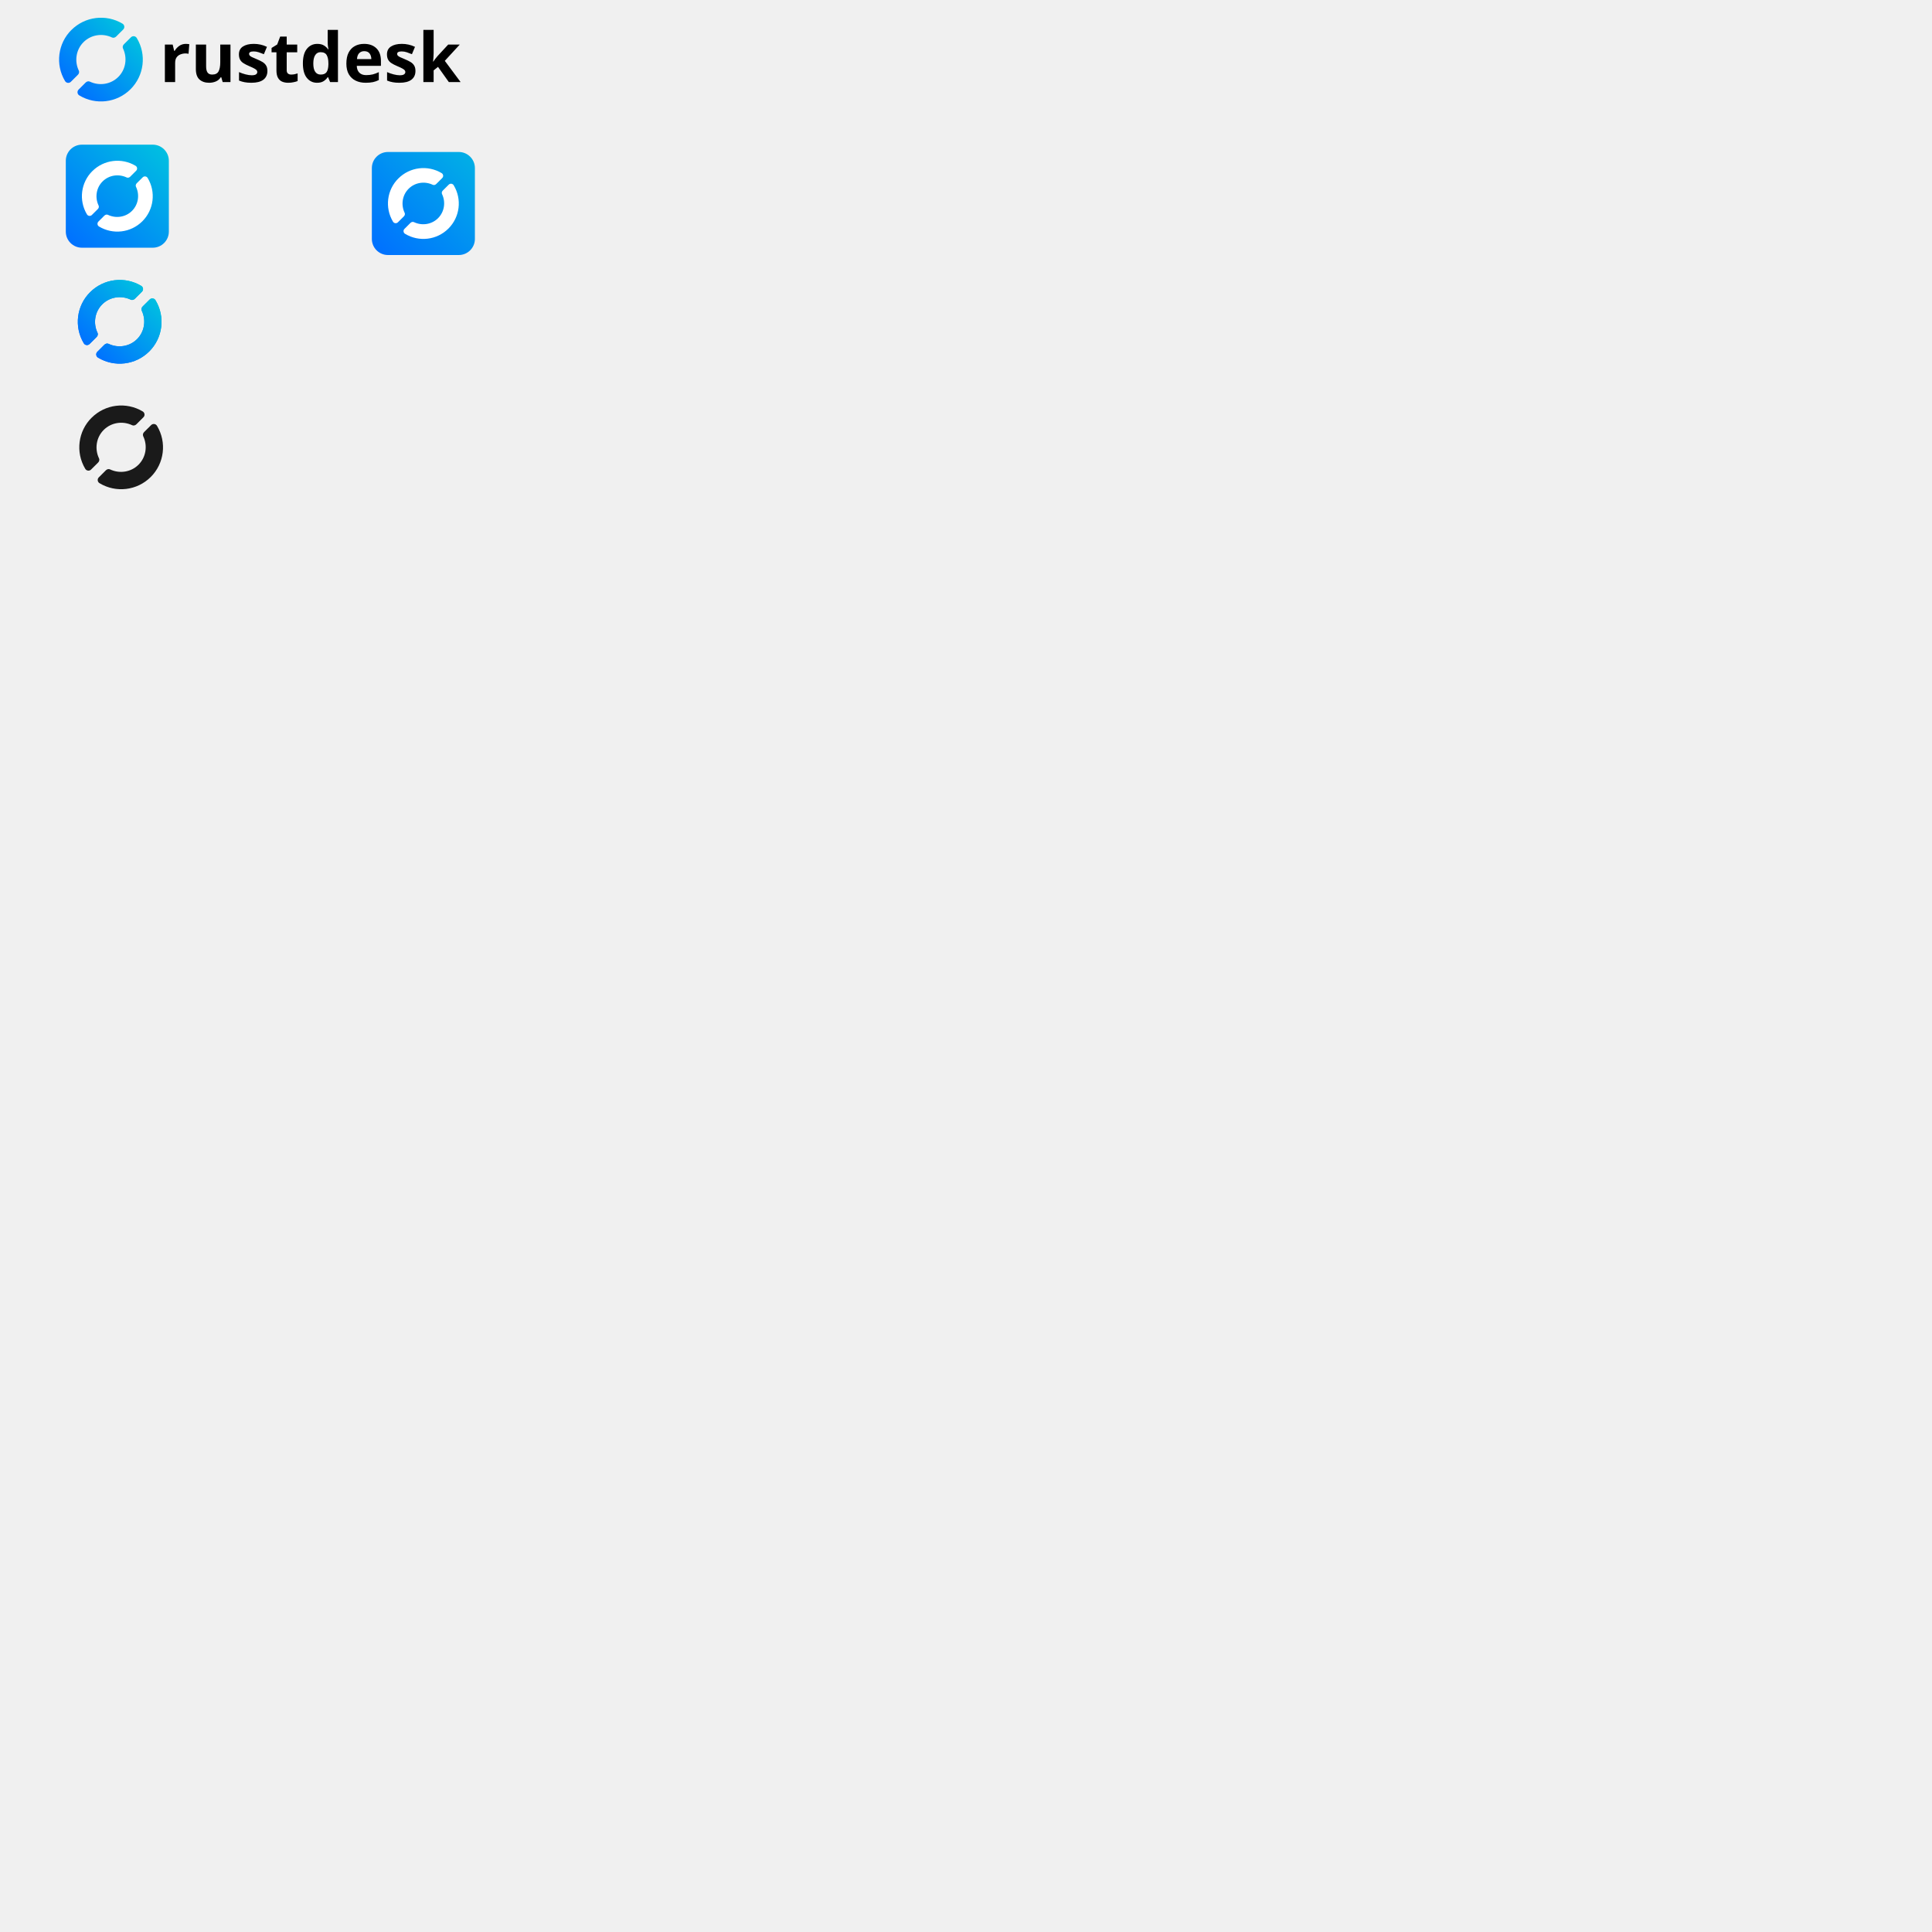
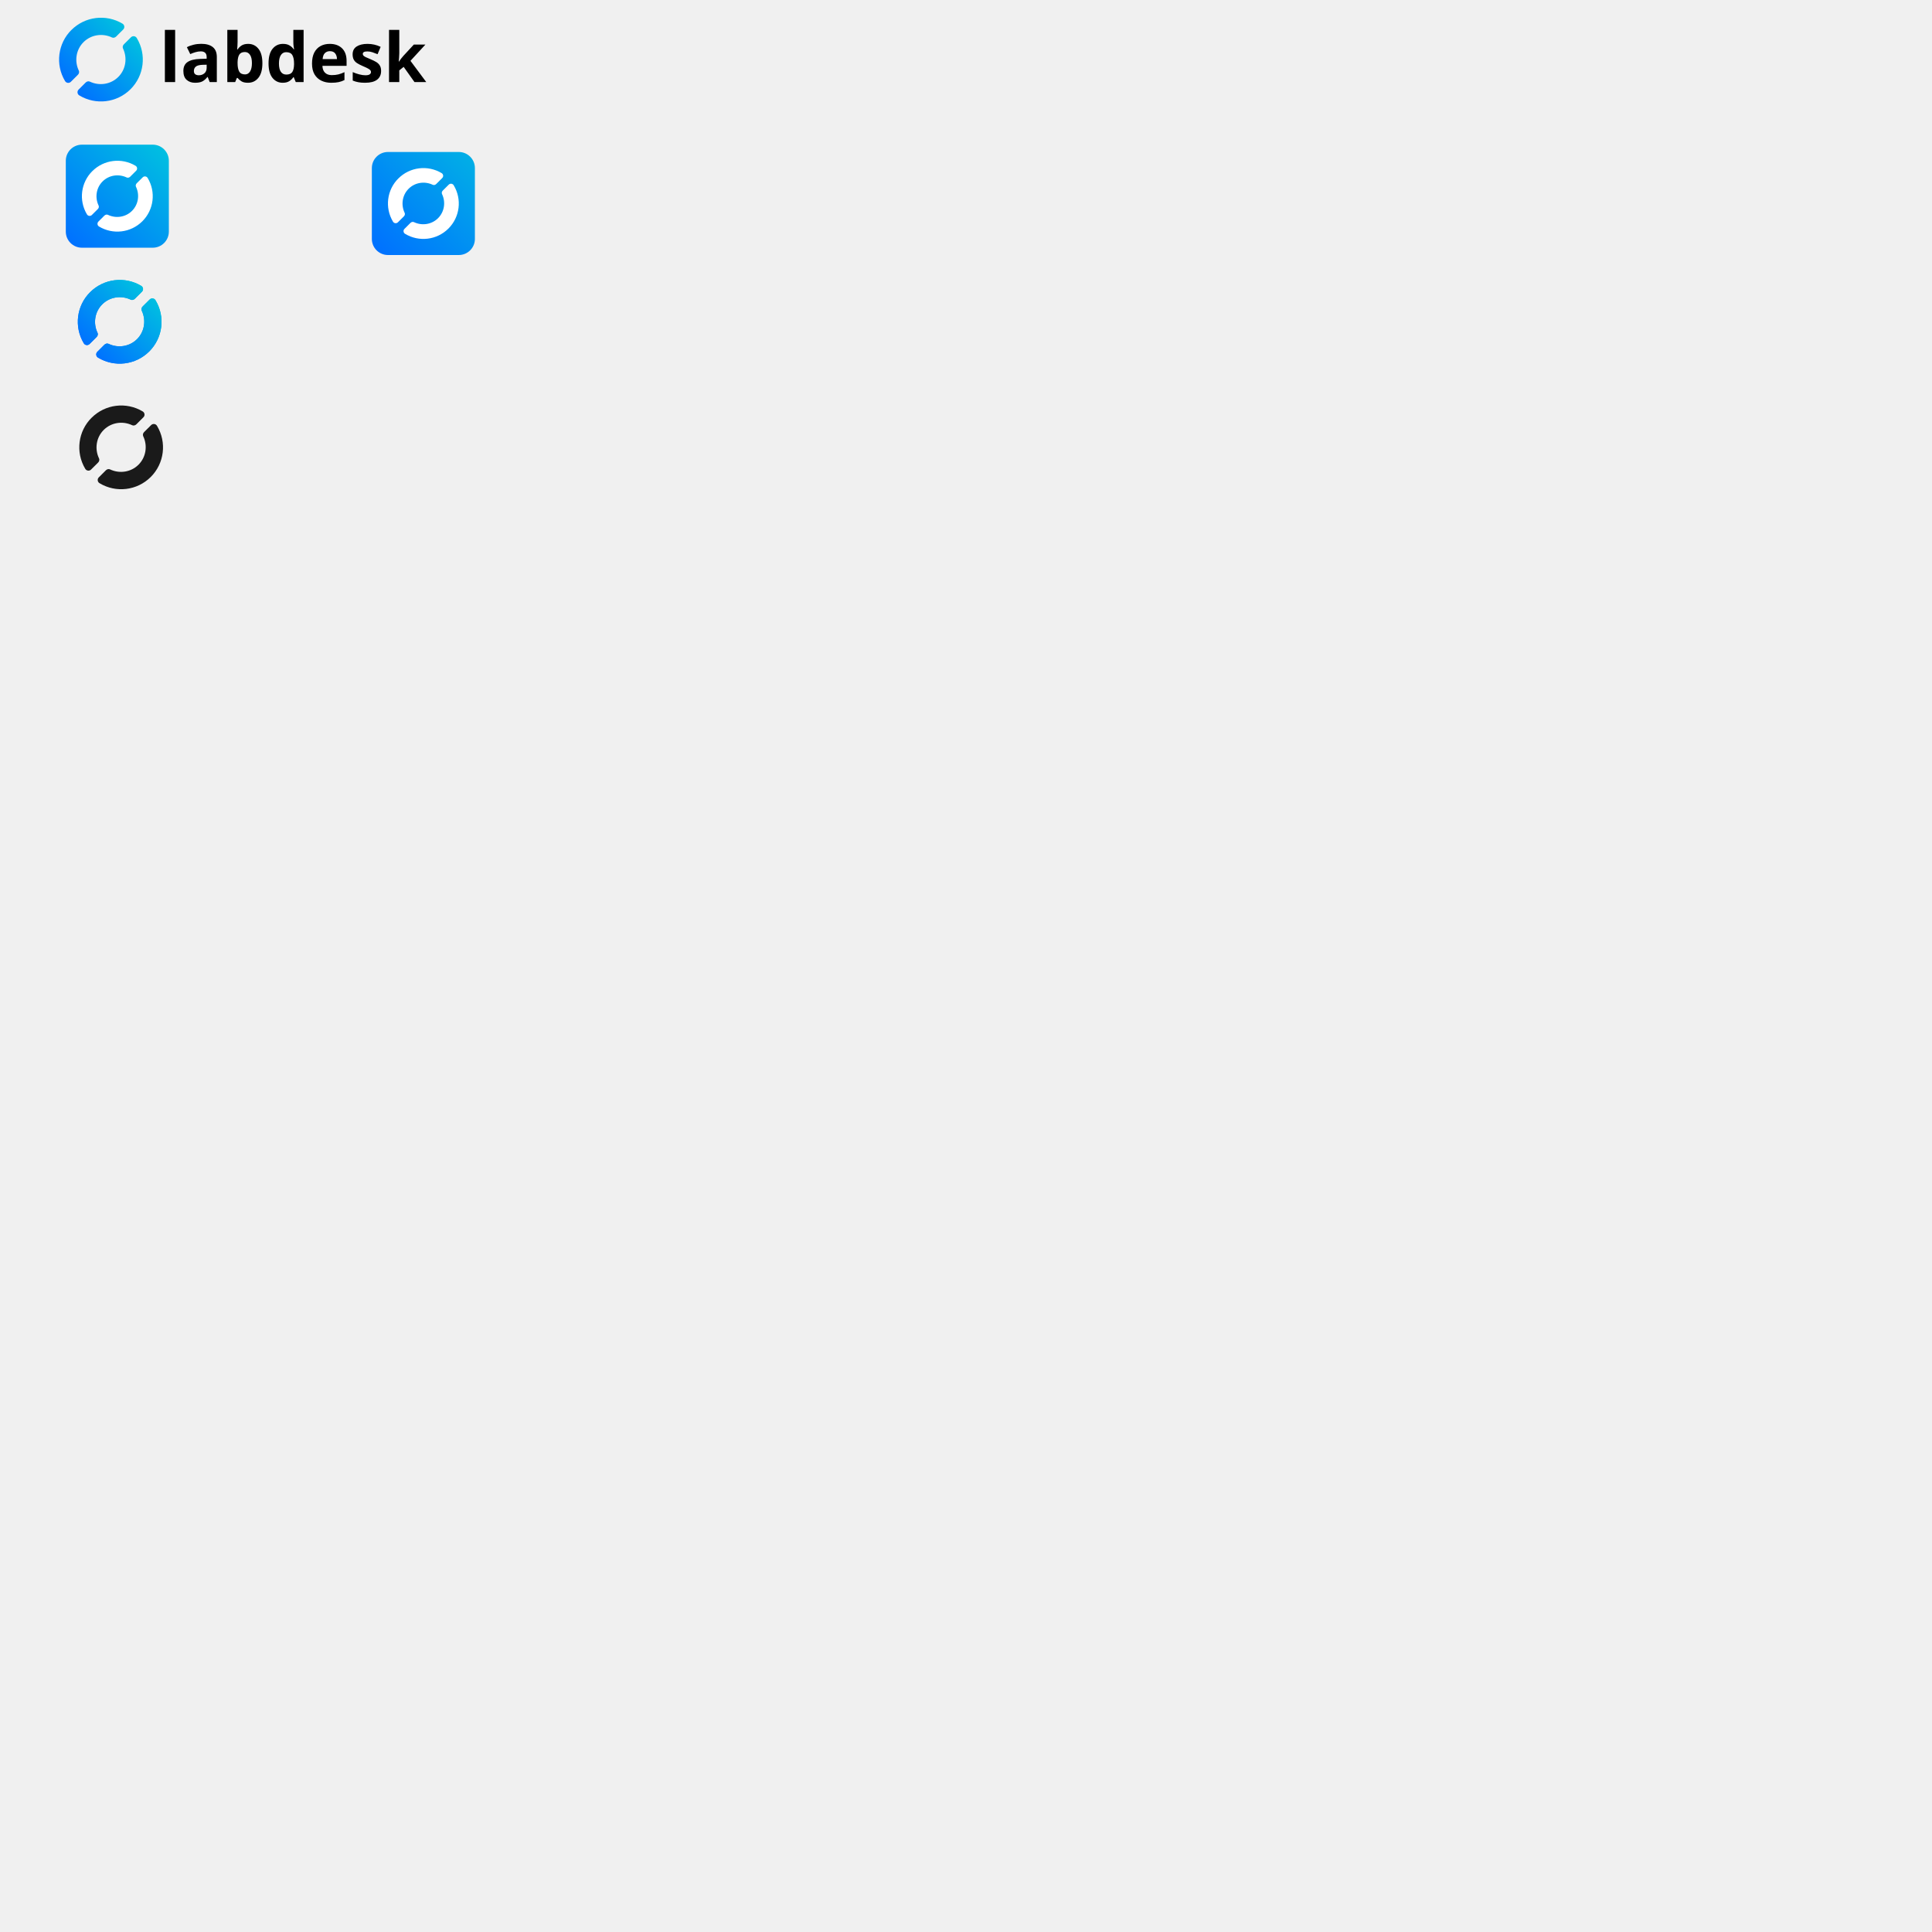
<svg xmlns="http://www.w3.org/2000/svg" xmlns:xlink="http://www.w3.org/1999/xlink" style="isolation:isolate" viewBox="66.993 897.484 600 600" version="1.1" id="svg11" xml:space="preserve" width="600" height="600">
  <defs id="defs15">
    <linearGradient id="linearGradient9947" x1="0.148" x2="0.845" y1="0.851" y2="0.154" gradientTransform="matrix(26.301,0,0,26.331,90.67354,911.7572)" gradientUnits="userSpaceOnUse">
      <stop offset="0" stop-color="#004ba6" id="stop9943" style="stop-color:#0071ff;stop-opacity:1;" />
      <stop offset="1" stop-color="#00bfe1" id="stop9945" style="stop-color:#01aee6;stop-opacity:1;" />
    </linearGradient>
    <linearGradient id="linearGradient9775" x1="0.045" x2="0.955" y1="0.955" y2="0.045" gradientTransform="matrix(32,0,0,32,231.03,929.9804)" gradientUnits="userSpaceOnUse">
      <stop offset="0" stop-color="#004ba6" id="stop9771" style="stop-color:#0071ff;stop-opacity:1;" />
      <stop offset="1" stop-color="#00bfe1" id="stop9773" style="stop-color:#01aee6;stop-opacity:1;" />
    </linearGradient>
    <linearGradient id="linearGradient5424" x1="0.148" x2="0.845" y1="0.851" y2="0.154" gradientTransform="matrix(26.301,0,0,26.331,90.67354,911.7572)" gradientUnits="userSpaceOnUse">
      <stop offset="0" stop-color="#004ba6" id="stop5420" style="stop-color:#0071ff;stop-opacity:1;" />
      <stop offset="1" stop-color="#00bfe1" id="stop5422" style="stop-color:#01aee6;stop-opacity:1;" />
    </linearGradient>
    <linearGradient id="linearGradient1258" x1="0.045" x2="0.955" y1="0.955" y2="0.045" gradientTransform="matrix(32,0,0,32,231.03,929.9804)" gradientUnits="userSpaceOnUse">
      <stop offset="0" stop-color="#004ba6" id="stop1254" style="stop-color:#0071ff;stop-opacity:1;" />
      <stop offset="1" stop-color="#00bfe1" id="stop1256" style="stop-color:#01aee6;stop-opacity:1;" />
    </linearGradient>
    <linearGradient id="linearGradient1228" x1="0.045" x2="0.955" y1="0.955" y2="0.045" gradientTransform="matrix(32,0,0,32,231.03,929.9804)" gradientUnits="userSpaceOnUse">
      <stop offset="0" stop-color="#004ba6" id="stop1224" style="stop-color:#0071ff;stop-opacity:1;" />
      <stop offset="100%" stop-color="#00bfe1" id="stop1226" />
    </linearGradient>
    <rect x="34.073" y="7.526" width="62.535" height="16.147" id="rect9005" />
    <linearGradient id="a-3" x1="0.045" x2="0.955" y1="0.955" y2="0.045" gradientTransform="matrix(32,0,0,32,231.03,929.9804)" gradientUnits="userSpaceOnUse">
      <stop offset="0%" stop-color="#004ba6" id="stop294" />
      <stop offset="100%" stop-color="#00bfe1" id="stop296" />
    </linearGradient>
    <linearGradient xlink:href="#linearGradient1228" id="linearGradient426" gradientUnits="userSpaceOnUse" gradientTransform="matrix(32,0,0,32,45.09661,851.7449)" x1="0.045" y1="0.955" x2="0.955" y2="0.045" />
    <linearGradient xlink:href="#a" id="linearGradient5414" gradientUnits="userSpaceOnUse" gradientTransform="matrix(26.00048,0,0,25.99935,91.16012,984.4207)" x1="0.148" y1="0.851" x2="0.845" y2="0.154" />
    <linearGradient xlink:href="#a" id="linearGradient9753" gradientUnits="userSpaceOnUse" gradientTransform="matrix(26.00048,0,0,25.99935,66.99302,897.4845)" x1="0.148" y1="0.851" x2="0.845" y2="0.154" />
    <linearGradient xlink:href="#linearGradient9775" id="linearGradient9769" gradientUnits="userSpaceOnUse" gradientTransform="matrix(32,0,0,32,45.09661,851.7449)" x1="0.045" y1="0.955" x2="0.955" y2="0.045" />
    <linearGradient xlink:href="#a" id="linearGradient9831" gradientUnits="userSpaceOnUse" gradientTransform="matrix(22.0004,0,0,21.99946,71.99301,902.4844)" x1="0.148" y1="0.851" x2="0.845" y2="0.154" />
    <linearGradient xlink:href="#a" id="linearGradient342" gradientUnits="userSpaceOnUse" gradientTransform="matrix(26.00048,0,0,25.99936,17.98453,891.7487)" x1="0.148" y1="0.851" x2="0.845" y2="0.154" />
    <linearGradient xlink:href="#a" id="linearGradient765" gradientUnits="userSpaceOnUse" gradientTransform="matrix(26.00048,0,0,25.99936,17.98453,891.7487)" x1="0.148" y1="0.851" x2="0.845" y2="0.154" />
  </defs>
  <linearGradient id="a" x1="0.148" x2="0.845" y1="0.851" y2="0.154" gradientTransform="matrix(26.301,0,0,26.331,90.67354,911.7572)" gradientUnits="userSpaceOnUse">
    <stop offset="0" stop-color="#004ba6" id="stop4" style="stop-color:#0071ff;stop-opacity:1;" />
    <stop offset="1" stop-color="#00bfe1" id="stop6" style="stop-color:#00bfe1;stop-opacity:1;" />
  </linearGradient>
  <text xml:space="preserve" transform="translate(66.993,897.484)" id="text9003" style="white-space:pre;shape-inside:url(#rect9005);display:inline;fill:#0071ff" />
  <path fill="url(#a)" d="m 113.485,990.488 -2.135,2.122 c -0.376,0.337 -0.557,0.879 -0.347,1.337 1.423,2.976 0.883,6.524 -1.451,8.856 -2.335,2.331 -5.887,2.871 -8.867,1.449 -0.439,-0.197 -0.954,-0.03 -1.292,0.313 l -2.17,2.166 c -0.255,0.25 -0.381,0.602 -0.34,0.956 0.041,0.354 0.243,0.669 0.548,0.854 5.113,3.095 11.679,2.306 15.911,-1.912 4.232,-4.216 5.039,-10.773 1.955,-15.887 -0.177,-0.311 -0.489,-0.522 -0.844,-0.572 -0.355,-0.05 -0.713,0.068 -0.968,0.318 z m -18.467,-2.306 c -4.253,4.2 -5.086,10.758 -2.02,15.885 0.177,0.312 0.488,0.523 0.843,0.573 0.355,0.05 0.713,-0.068 0.969,-0.319 l 2.123,-2.109 c 0.385,-0.337 0.572,-0.885 0.359,-1.349 -1.423,-2.976 -0.884,-6.524 1.451,-8.856 2.334,-2.331 5.887,-2.871 8.866,-1.45 0.434,0.195 0.942,0.033 1.281,-0.3 l 2.182,-2.179 c 0.255,-0.249 0.381,-0.601 0.34,-0.956 -0.042,-0.353 -0.243,-0.668 -0.548,-0.854 -5.122,-3.068 -11.678,-2.255 -15.893,1.972 z" id="path5412" style="fill:url(#linearGradient5414);stroke-width:0.988" />
  <g id="g9521">
    <g id="g3226" transform="translate(42.33301,90.66725)">
      <path fill="url(#a)" d="M 72.097,883.745 H 50.097 c -2.76,0 -5,-2.24 -5,-5 v -22 c 0,-2.759 2.24,-5 5,-5 h 22 c 2.759,0 5,2.241 5,5 v 22 c 0,2.76 -2.241,5 -5,5 z" id="path422" style="isolation:isolate;fill:url(#linearGradient426)" />
    </g>
    <path fill="url(#a)" d="m 111.32,952.547 -1.807,1.795 c -0.318,0.285 -0.472,0.744 -0.293,1.131 1.204,2.518 0.747,5.52 -1.228,7.494 -1.976,1.973 -4.981,2.429 -7.502,1.226 -0.371,-0.166 -0.807,-0.025 -1.093,0.265 l -1.836,1.833 c -0.216,0.211 -0.322,0.51 -0.288,0.809 0.034,0.3 0.206,0.567 0.463,0.723 4.326,2.618 9.882,1.951 13.463,-1.618 3.581,-3.568 4.264,-9.115 1.655,-13.443 -0.15,-0.263 -0.414,-0.442 -0.714,-0.484 -0.3,-0.042 -0.603,0.058 -0.819,0.269 z m -15.626,-1.951 c -3.599,3.554 -4.304,9.103 -1.709,13.441 0.15,0.264 0.413,0.443 0.714,0.485 0.3,0.042 0.603,-0.058 0.82,-0.27 l 1.797,-1.785 c 0.325,-0.285 0.484,-0.749 0.303,-1.141 -1.204,-2.518 -0.748,-5.52 1.228,-7.494 1.975,-1.973 4.981,-2.429 7.502,-1.227 0.367,0.165 0.797,0.028 1.084,-0.254 l 1.846,-1.844 c 0.216,-0.211 0.322,-0.509 0.288,-0.809 -0.035,-0.299 -0.206,-0.566 -0.463,-0.723 -4.334,-2.596 -9.881,-1.908 -13.448,1.669 z" id="path9011" style="fill:#ffffff;fill-opacity:1;stroke-width:0.836" />
  </g>
  <path fill="url(#a)" d="m 113.485,990.488 -2.135,2.122 c -0.376,0.337 -0.557,0.879 -0.347,1.337 1.423,2.976 0.883,6.524 -1.451,8.856 -2.335,2.331 -5.887,2.871 -8.867,1.449 -0.439,-0.197 -0.954,-0.03 -1.292,0.313 l -2.17,2.166 c -0.255,0.25 -0.381,0.602 -0.34,0.956 0.041,0.354 0.243,0.669 0.548,0.854 5.113,3.095 11.679,2.306 15.911,-1.912 4.232,-4.216 5.039,-10.773 1.955,-15.887 -0.177,-0.311 -0.489,-0.522 -0.844,-0.572 -0.355,-0.05 -0.713,0.068 -0.968,0.318 z m -18.467,-2.306 c -4.253,4.2 -5.086,10.758 -2.02,15.885 0.177,0.312 0.488,0.523 0.843,0.573 0.355,0.05 0.713,-0.068 0.969,-0.319 l 2.123,-2.109 c 0.385,-0.337 0.572,-0.885 0.359,-1.349 -1.423,-2.976 -0.884,-6.524 1.451,-8.856 2.334,-2.331 5.887,-2.871 8.866,-1.45 0.434,0.195 0.942,0.033 1.281,-0.3 l 2.182,-2.179 c 0.255,-0.249 0.381,-0.601 0.34,-0.956 -0.042,-0.353 -0.243,-0.668 -0.548,-0.854 -5.122,-3.068 -11.678,-2.255 -15.893,1.972 z" id="path9523" style="fill:url(#linearGradient5414);stroke-width:0.988" />
  <g id="g9759" transform="translate(18.35032,5.505096)">
    <g id="g8359">
      <text xml:space="preserve" style="font-style:normal;font-variant:normal;font-weight:normal;font-stretch:normal;font-size:21.333px;font-family:Asap;-inkscape-font-specification:Asap;fill:#0071ff" x="98.192" y="917.463" id="text9011">
-         <tspan id="tspan9009" x="98.192" y="917.463" style="font-style:normal;font-variant:normal;font-weight:600;font-stretch:normal;font-size:21.333px;font-family:Nunito;-inkscape-font-specification:'Nunito Semi-Bold';fill:#000000">rustdesk</tspan>
+         <tspan id="tspan9009" x="98.192" y="917.463" style="font-style:normal;font-variant:normal;font-weight:600;font-stretch:normal;font-size:21.333px;font-family:Nunito;-inkscape-font-specification:'Nunito Semi-Bold';fill:#000000">labdesk</tspan>
      </text>
    </g>
    <path fill="url(#a)" d="m 89.318,903.552 -2.135,2.122 c -0.376,0.337 -0.557,0.879 -0.347,1.337 1.423,2.976 0.883,6.524 -1.451,8.856 -2.335,2.331 -5.887,2.871 -8.867,1.449 -0.439,-0.197 -0.954,-0.03 -1.292,0.313 l -2.17,2.166 c -0.255,0.25 -0.381,0.602 -0.34,0.956 0.041,0.354 0.243,0.669 0.548,0.854 5.113,3.095 11.679,2.306 15.911,-1.912 4.232,-4.216 5.039,-10.773 1.955,-15.887 -0.177,-0.311 -0.489,-0.522 -0.844,-0.572 -0.355,-0.05 -0.713,0.068 -0.968,0.318 z m -18.467,-2.306 c -4.253,4.2 -5.086,10.758 -2.02,15.885 0.177,0.312 0.488,0.523 0.843,0.573 0.355,0.05 0.713,-0.068 0.969,-0.319 l 2.123,-2.109 c 0.385,-0.337 0.572,-0.885 0.359,-1.349 -1.423,-2.976 -0.884,-6.524 1.451,-8.856 2.334,-2.331 5.887,-2.871 8.866,-1.45 0.434,0.195 0.942,0.033 1.281,-0.3 l 2.182,-2.179 c 0.255,-0.249 0.381,-0.601 0.34,-0.956 -0.042,-0.353 -0.243,-0.668 -0.548,-0.854 -5.122,-3.068 -11.678,-2.255 -15.893,1.972 z" id="path9751" style="fill:url(#linearGradient9753);stroke-width:0.988" />
  </g>
  <g id="g9767" transform="translate(95.04653,2.270736)">
    <g id="g9763" transform="translate(42.33301,90.66725)">
      <path fill="url(#a)" d="M 72.097,883.745 H 50.097 c -2.76,0 -5,-2.24 -5,-5 v -22 c 0,-2.759 2.24,-5 5,-5 h 22 c 2.759,0 5,2.241 5,5 v 22 c 0,2.76 -2.241,5 -5,5 z" id="path9761" style="isolation:isolate;fill:url(#linearGradient9769)" />
    </g>
    <path fill="url(#a)" d="m 111.32,952.547 -1.807,1.795 c -0.318,0.285 -0.472,0.744 -0.293,1.131 1.204,2.518 0.747,5.52 -1.228,7.494 -1.976,1.973 -4.981,2.429 -7.502,1.226 -0.371,-0.166 -0.807,-0.025 -1.093,0.265 l -1.836,1.833 c -0.216,0.211 -0.322,0.51 -0.288,0.809 0.034,0.3 0.206,0.567 0.463,0.723 4.326,2.618 9.882,1.951 13.463,-1.618 3.581,-3.568 4.264,-9.115 1.655,-13.443 -0.15,-0.263 -0.414,-0.442 -0.714,-0.484 -0.3,-0.042 -0.603,0.058 -0.819,0.269 z m -15.626,-1.951 c -3.599,3.554 -4.304,9.103 -1.709,13.441 0.15,0.264 0.413,0.443 0.714,0.485 0.3,0.042 0.603,-0.058 0.82,-0.27 l 1.797,-1.785 c 0.325,-0.285 0.484,-0.749 0.303,-1.141 -1.204,-2.518 -0.748,-5.52 1.228,-7.494 1.975,-1.973 4.981,-2.429 7.502,-1.227 0.367,0.165 0.797,0.028 1.084,-0.254 l 1.846,-1.844 c 0.216,-0.211 0.322,-0.509 0.288,-0.809 -0.035,-0.299 -0.206,-0.566 -0.463,-0.723 -4.334,-2.596 -9.881,-1.908 -13.448,1.669 z" id="path9765" style="fill:#ffffff;fill-opacity:1;stroke-width:0.836" />
  </g>
  <g id="g9825" transform="translate(-74.12332,-7.46099)">
    <g id="g9821" transform="translate(42.33301,90.66725)" />
  </g>
  <g id="g9889" transform="translate(-59.55055,66.71606)">
    <rect style="fill:#ffffff;fill-opacity:1;stroke:none;stroke-width:1;stroke-dasharray:none;stroke-opacity:1;paint-order:fill markers stroke" id="rect9885" width="32" height="32" x="66.993" y="897.484" />
    <path fill="url(#a)" d="m 90.883,907.619 -1.807,1.795 c -0.318,0.285 -0.472,0.744 -0.293,1.131 1.204,2.518 0.747,5.52 -1.228,7.494 -1.976,1.973 -4.981,2.429 -7.502,1.226 -0.371,-0.166 -0.807,-0.025 -1.093,0.265 l -1.836,1.833 c -0.216,0.211 -0.322,0.51 -0.288,0.809 0.034,0.3 0.206,0.567 0.463,0.723 4.326,2.618 9.882,1.951 13.463,-1.618 3.581,-3.568 4.264,-9.115 1.655,-13.443 -0.15,-0.263 -0.414,-0.442 -0.714,-0.484 -0.3,-0.043 -0.603,0.058 -0.819,0.269 z m -15.626,-1.951 c -3.599,3.554 -4.304,9.103 -1.709,13.441 0.15,0.264 0.413,0.443 0.714,0.485 0.3,0.042 0.603,-0.058 0.82,-0.27 l 1.797,-1.785 c 0.325,-0.285 0.484,-0.749 0.303,-1.141 -1.204,-2.518 -0.748,-5.52 1.228,-7.493 1.975,-1.973 4.981,-2.429 7.502,-1.227 0.367,0.165 0.797,0.028 1.084,-0.254 l 1.846,-1.844 c 0.216,-0.211 0.322,-0.509 0.288,-0.809 -0.035,-0.299 -0.206,-0.566 -0.463,-0.723 -4.334,-2.596 -9.881,-1.908 -13.448,1.668 z" id="path9829" style="fill:url(#linearGradient9831);stroke-width:0.988" />
  </g>
  <path fill="url(#a)" d="m 113.944,1029.483 -2.135,2.122 c -0.376,0.337 -0.557,0.879 -0.347,1.337 1.423,2.976 0.883,6.524 -1.451,8.856 -2.335,2.331 -5.887,2.871 -8.867,1.449 -0.439,-0.197 -0.954,-0.03 -1.292,0.313 l -2.17,2.166 c -0.255,0.25 -0.381,0.602 -0.34,0.956 0.041,0.354 0.243,0.669 0.548,0.854 5.113,3.095 11.679,2.306 15.911,-1.912 4.232,-4.216 5.039,-10.773 1.955,-15.887 -0.177,-0.311 -0.489,-0.522 -0.844,-0.572 -0.355,-0.05 -0.713,0.068 -0.968,0.318 z m -18.467,-2.306 c -4.253,4.2 -5.086,10.758 -2.02,15.885 0.177,0.312 0.488,0.523 0.843,0.573 0.355,0.05 0.713,-0.068 0.969,-0.319 l 2.123,-2.109 c 0.385,-0.337 0.572,-0.885 0.359,-1.349 -1.423,-2.976 -0.884,-6.524 1.451,-8.856 2.334,-2.331 5.887,-2.871 8.866,-1.45 0.434,0.195 0.942,0.033 1.281,-0.3 l 2.182,-2.179 c 0.255,-0.249 0.381,-0.601 0.34,-0.956 -0.042,-0.353 -0.243,-0.668 -0.548,-0.854 -5.122,-3.068 -11.678,-2.255 -15.893,1.972 z" id="path357" style="fill:#1a1a1a;stroke-width:0.988" />
  <path fill="url(#a)" d="m 34.579,1018.473 -2.135,2.122 c -0.376,0.337 -0.557,0.879 -0.347,1.337 1.423,2.976 0.883,6.524 -1.451,8.856 -2.335,2.331 -5.887,2.871 -8.867,1.449 -0.439,-0.197 -0.954,-0.03 -1.292,0.313 l -2.17,2.166 c -0.255,0.25 -0.381,0.602 -0.34,0.956 0.041,0.354 0.243,0.669 0.548,0.854 5.113,3.095 11.679,2.306 15.911,-1.912 4.232,-4.216 5.039,-10.773 1.955,-15.887 -0.177,-0.311 -0.489,-0.522 -0.844,-0.572 -0.355,-0.05 -0.713,0.068 -0.968,0.318 z m -18.467,-2.306 c -4.253,4.2 -5.086,10.758 -2.02,15.885 0.177,0.312 0.488,0.523 0.843,0.573 0.355,0.05 0.713,-0.068 0.969,-0.319 l 2.123,-2.109 c 0.385,-0.337 0.572,-0.885 0.359,-1.349 -1.423,-2.976 -0.884,-6.524 1.451,-8.856 2.334,-2.331 5.887,-2.871 8.866,-1.45 0.434,0.195 0.942,0.033 1.281,-0.3 l 2.182,-2.179 c 0.255,-0.249 0.381,-0.601 0.34,-0.956 -0.042,-0.353 -0.243,-0.668 -0.548,-0.854 -5.122,-3.068 -11.678,-2.255 -15.893,1.972 z" id="path408" style="fill:#ffffff;stroke-width:0.988" />
  <g id="g763" transform="translate(-49.90362,15.78627)">
    <g id="g761">
      <rect style="fill:#ffffff;fill-opacity:1;stroke:none;stroke-width:1;stroke-dasharray:none;stroke-opacity:1;paint-order:fill markers stroke" id="rect757" width="32" height="32" x="14.985" y="888.748" rx="5" ry="5" />
      <path fill="url(#a)" d="m 40.309,897.816 -2.135,2.122 c -0.376,0.337 -0.557,0.879 -0.347,1.337 1.423,2.976 0.883,6.524 -1.451,8.856 -2.335,2.331 -5.887,2.871 -8.867,1.449 -0.439,-0.197 -0.954,-0.03 -1.292,0.313 l -2.17,2.166 c -0.255,0.25 -0.381,0.602 -0.34,0.956 0.041,0.354 0.243,0.669 0.548,0.854 5.113,3.095 11.679,2.306 15.911,-1.912 4.232,-4.216 5.039,-10.773 1.955,-15.887 -0.177,-0.311 -0.489,-0.522 -0.844,-0.572 -0.355,-0.05 -0.713,0.068 -0.968,0.318 z M 21.843,895.511 c -4.253,4.2 -5.086,10.758 -2.02,15.885 0.177,0.312 0.488,0.523 0.843,0.573 0.355,0.05 0.713,-0.068 0.969,-0.319 l 2.123,-2.109 c 0.385,-0.337 0.572,-0.885 0.359,-1.349 -1.423,-2.976 -0.884,-6.524 1.451,-8.856 2.334,-2.331 5.887,-2.871 8.866,-1.45 0.434,0.195 0.942,0.033 1.281,-0.3 l 2.182,-2.179 c 0.255,-0.249 0.381,-0.601 0.34,-0.956 -0.041,-0.353 -0.243,-0.668 -0.548,-0.854 -5.122,-3.068 -11.678,-2.255 -15.893,1.972 z" id="path759" style="fill:url(#linearGradient765);stroke-width:0.988" />
    </g>
  </g>
  <path style="fill:#000000;stroke-width:1" id="path2240" d="" />
  <g id="g340" transform="translate(-53.94018,69.13041)">
    <g id="g369" transform="translate(-2.109404,-5.177626)">
      <rect style="fill:#ffffff;fill-opacity:1;stroke:none;stroke-width:1;stroke-dasharray:none;stroke-opacity:1;paint-order:fill markers stroke" id="rect336" width="32" height="32" x="14.985" y="888.748" rx="7" ry="7" />
      <path fill="url(#a)" d="m 40.309,897.816 -2.135,2.122 c -0.376,0.337 -0.557,0.879 -0.347,1.337 1.423,2.976 0.883,6.524 -1.451,8.856 -2.335,2.331 -5.887,2.871 -8.867,1.449 -0.439,-0.197 -0.954,-0.03 -1.292,0.313 l -2.17,2.166 c -0.255,0.25 -0.381,0.602 -0.34,0.956 0.041,0.354 0.243,0.669 0.548,0.854 5.113,3.095 11.679,2.306 15.911,-1.912 4.232,-4.216 5.039,-10.773 1.955,-15.887 -0.177,-0.311 -0.489,-0.522 -0.844,-0.572 -0.355,-0.05 -0.713,0.068 -0.968,0.318 z M 21.843,895.511 c -4.253,4.2 -5.086,10.758 -2.02,15.885 0.177,0.312 0.488,0.523 0.843,0.573 0.355,0.05 0.713,-0.068 0.969,-0.319 l 2.123,-2.109 c 0.385,-0.337 0.572,-0.885 0.359,-1.349 -1.423,-2.976 -0.884,-6.524 1.451,-8.856 2.334,-2.331 5.887,-2.871 8.866,-1.45 0.434,0.195 0.942,0.033 1.281,-0.3 l 2.182,-2.179 c 0.255,-0.249 0.381,-0.601 0.34,-0.956 -0.041,-0.353 -0.243,-0.668 -0.548,-0.854 -5.122,-3.068 -11.678,-2.255 -15.893,1.972 z" id="path338" style="fill:url(#linearGradient342);stroke-width:0.988" />
    </g>
  </g>
</svg>
